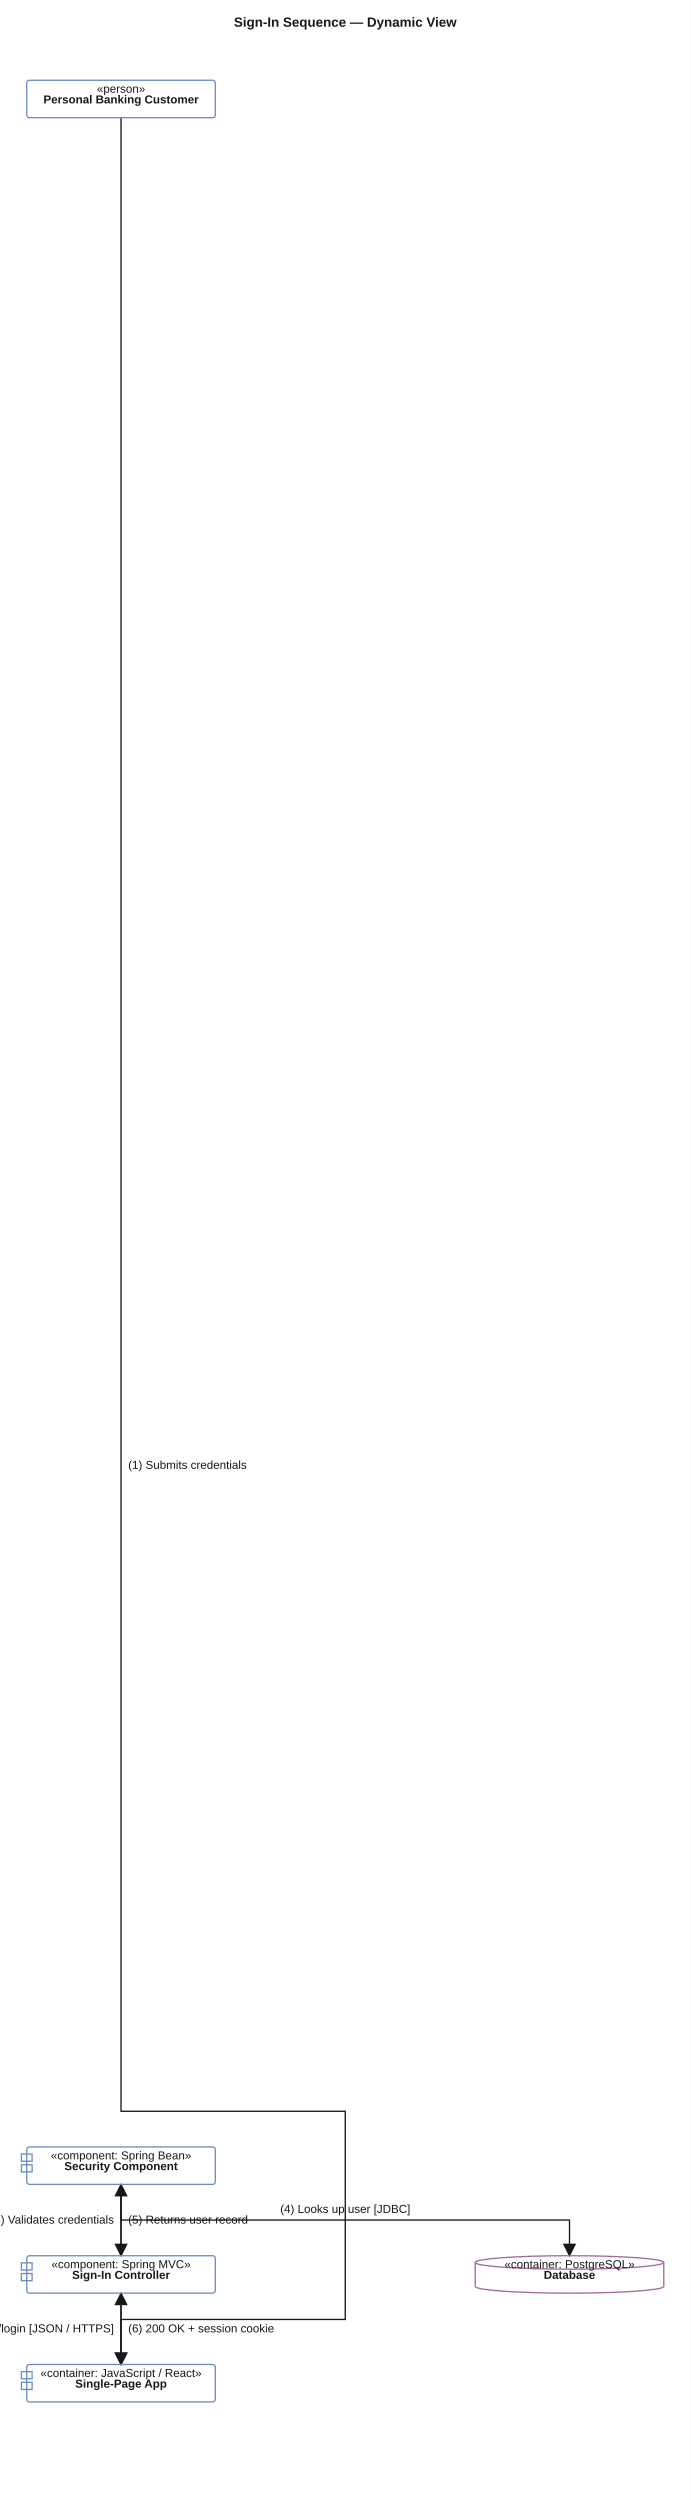
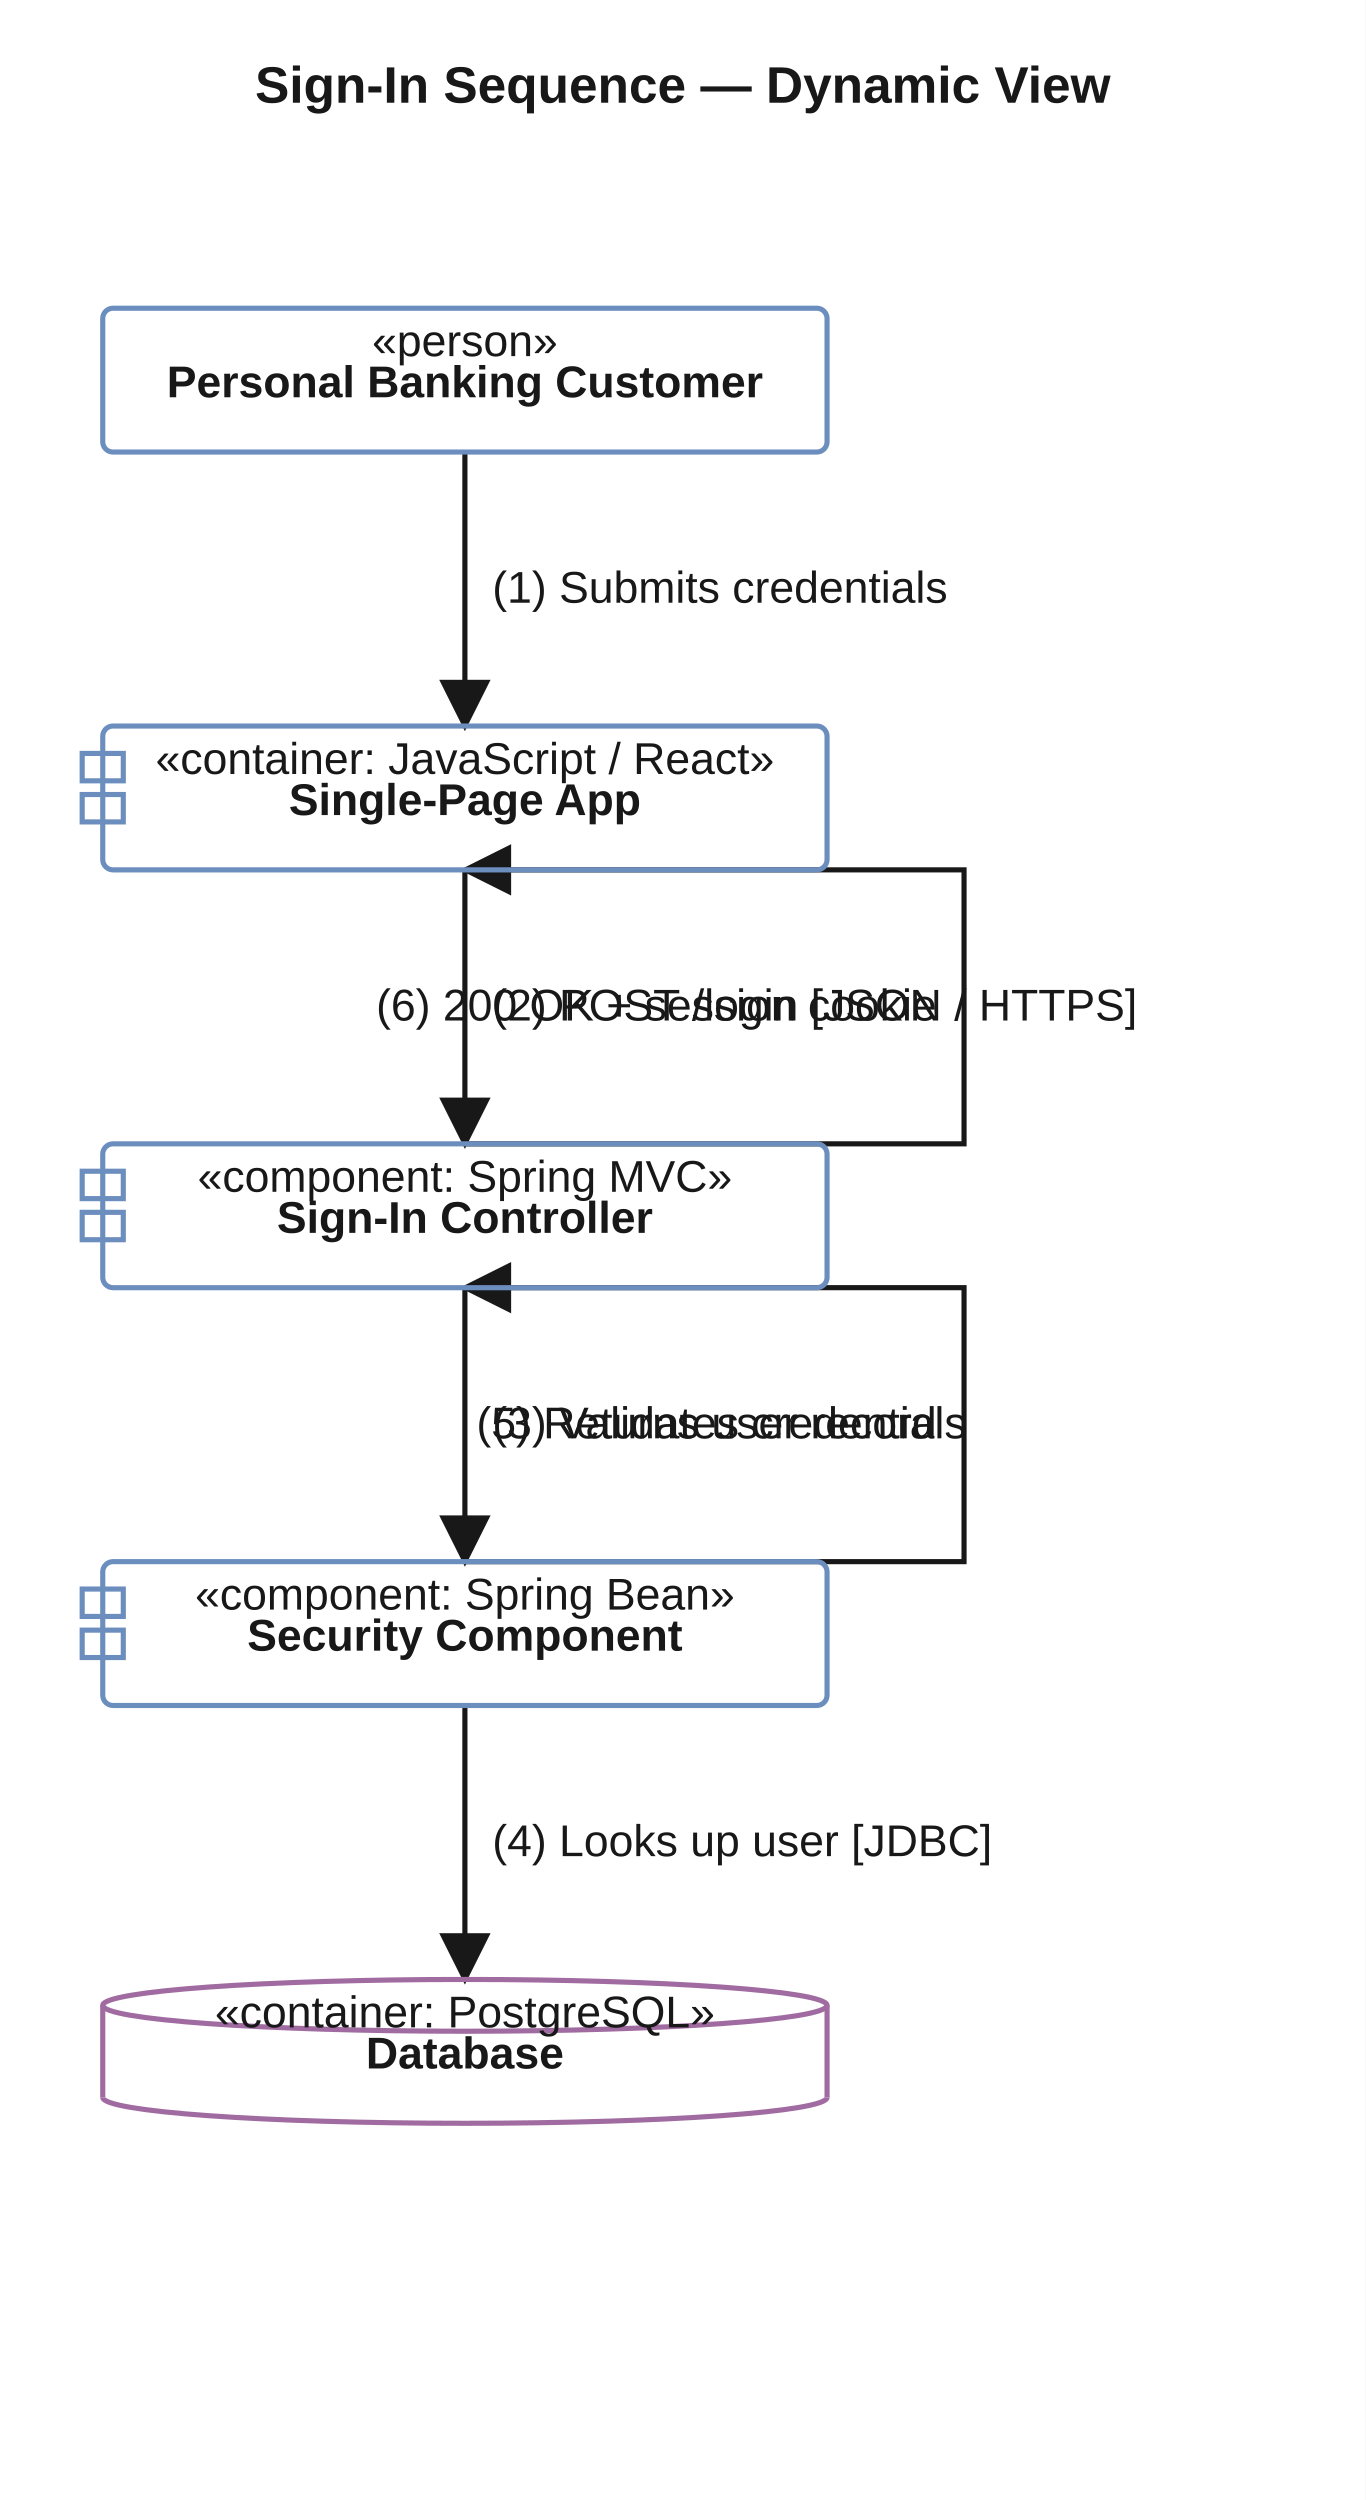
- <svg xmlns="http://www.w3.org/2000/svg" height="2804" viewBox="0 0 774.5 2804" width="774.5">
+ <svg xmlns="http://www.w3.org/2000/svg" height="730" viewBox="0 0 398.75 730" width="398.75">
  <defs>
    <marker id="arr-filled" markerHeight="12" markerWidth="12" orient="auto" refX="10" refY="5">
      <polygon fill="#181818" points="0 0, 10 5, 0 10" />
    </marker>
    <marker id="arr-hollow" markerHeight="12" markerWidth="12" orient="auto" refX="10" refY="5">
      <polygon fill="#ffffff" points="0 0, 10 5, 0 10" stroke="#181818" stroke-width="1" />
    </marker>
    <marker id="arr-diamond-f" markerHeight="12" markerWidth="12" orient="auto" refX="10" refY="5">
      <polygon fill="#181818" points="0 5, 5 0, 10 5, 5 10" />
    </marker>
    <marker id="arr-diamond-h" markerHeight="12" markerWidth="12" orient="auto" refX="10" refY="5">
      <polygon fill="#ffffff" points="0 5, 5 0, 10 5, 5 10" stroke="#181818" stroke-width="1" />
    </marker>
    <marker id="arrowhead" markerHeight="10" markerWidth="10" orient="auto" refX="9" refY="5">
      <polygon fill="#181818" points="0 0, 10 5, 0 10" />
    </marker>
    <marker id="arrowhead-open" markerHeight="10" markerWidth="10" orient="auto" refX="9" refY="5">
      <path d="M0,0 L10,5 L0,10" fill="none" stroke="#181818" stroke-width="1.5" />
    </marker>
  </defs>
  <style>
text{font-family:"Liberation Sans",Helvetica,Arial,sans-serif;font-size:13px;fill:#181818}.participant-box{fill:#dae8fc;stroke:#6c8ebf;stroke-width:1.5}.lifeline{stroke:#6c8ebf;stroke-width:1;stroke-dasharray:6,4}.activation{fill:#cce0ff;stroke:#6c8ebf;stroke-width:1}.arrow{stroke:#181818;stroke-width:1.5;fill:none}.arrow-dashed{stroke:#181818;stroke-width:1.5;fill:none;stroke-dasharray:6,3}.note-box{fill:#ffffc0;stroke:#bbbb00;stroke-width:1}.divider-line{stroke:#888888;stroke-width:1.5;stroke-dasharray:8,3}.divider-label{font-weight:bold}.title{font-size:15px;font-weight:bold}.class-line{stroke:#181818;stroke-width:1.5;fill:none}.class-line-dashed{stroke:#181818;stroke-width:1.5;fill:none;stroke-dasharray:6,3}.bg{fill:#ffffff}@media (prefers-color-scheme:dark){text{fill:#e8e8e8}.bg{fill:#1e1e1e}.arrow,.class-line{stroke:#e8e8e8}.arrow-dashed,.class-line-dashed{stroke:#e8e8e8}.divider-line{stroke:#aaaaaa}}
</style>
  <rect class="bg" fill="#ffffff" height="100%" width="100%" />
-   <text class="title" text-anchor="middle" x="387.25" y="30">
+   <text class="title" text-anchor="middle" x="199.375" y="30">
Sign-In Sequence — Dynamic View
</text>
  <g>
-     <path class="class-line" d="M135.75,132 L135.75,233 L135.75,355 L135.75,477 L135.75,599 L135.75,721 L135.75,843 L135.75,965 L135.75,1087 L135.75,1209 L135.75,1331 L135.75,1453 L135.75,1575 L135.75,1697 L135.75,1819 L135.75,1941 L135.75,2063 L135.75,2185 L135.75,2307 L135.75,2368 L387.25,2368 L387.25,2429 L387.25,2551 L387.25,2601.5 L135.75,2601.5 L135.75,2652" marker-end="url(#arrowhead)" />
-     <text font-size="11" text-anchor="start" x="143.75" y="1647.5">
+     <path class="class-line" d="M135.75,132 L135.75,212" marker-end="url(#arrowhead)" />
+     <text font-size="11" text-anchor="start" x="143.75" y="176">
(1) Submits credentials
</text>
  </g>
  <g>
-     <path class="class-line" d="M135.75,2652 L135.75,2572" marker-end="url(#arrowhead)" />
-     <text font-size="11" text-anchor="end" x="127.75" y="2616">
+     <path class="class-line" d="M135.75,254 L135.75,334" marker-end="url(#arrowhead)" />
+     <text font-size="11" text-anchor="start" x="143.75" y="298">
(2) POST /login [JSON / HTTPS]
</text>
  </g>
  <g>
-     <path class="class-line" d="M135.75,2530 L135.75,2450" marker-end="url(#arrowhead)" />
-     <text font-size="11" text-anchor="end" x="127.75" y="2494">
+     <path class="class-line" d="M135.75,376 L135.75,456" marker-end="url(#arrowhead)" />
+     <text font-size="11" text-anchor="start" x="143.75" y="420">
(3) Validates credentials
</text>
  </g>
  <g>
-     <path class="class-line" d="M135.75,2450 L135.75,2490 L638.75,2490 L638.75,2530" marker-end="url(#arrowhead)" />
-     <text font-size="11" text-anchor="middle" x="387.25" y="2482">
+     <path class="class-line" d="M135.75,498 L135.75,578" marker-end="url(#arrowhead)" />
+     <text font-size="11" text-anchor="start" x="143.75" y="542">
(4) Looks up user [JDBC]
</text>
  </g>
  <g>
-     <path class="class-line" d="M135.75,2450 L135.75,2530" marker-end="url(#arrowhead)" />
-     <text font-size="11" text-anchor="start" x="143.75" y="2494">
+     <path class="class-line" d="M135.75,456 L281.5,456 L281.5,376 L135.75,376" marker-end="url(#arrowhead)" />
+     <text font-size="11" text-anchor="end" x="273.5" y="420">
(5) Returns user record
</text>
  </g>
  <g>
-     <path class="class-line" d="M135.75,2572 L135.75,2652" marker-end="url(#arrowhead)" />
-     <text font-size="11" text-anchor="start" x="143.75" y="2616">
+     <path class="class-line" d="M135.75,334 L281.5,334 L281.5,254 L135.75,254" marker-end="url(#arrowhead)" />
+     <text font-size="11" text-anchor="end" x="273.5" y="298">
(6) 200 OK + session cookie
</text>
  </g>
  <g>
    <rect fill="none" height="42" rx="3" stroke="#6c8ebf" stroke-width="1.5" width="211.5" x="30" y="90" />
    <text fill="#555" font-size="10" text-anchor="middle" x="135.75" y="104">
«person»
</text>
    <text font-weight="bold" text-anchor="middle" x="135.75" y="116">
Personal Banking Customer
</text>
  </g>
  <g>
-     <rect fill="none" height="42" rx="3" stroke="#6c8ebf" stroke-width="1.5" width="211.5" x="30" y="2652" />
-     <text fill="#555" font-size="10" text-anchor="middle" x="135.75" y="2666">
+     <rect fill="none" height="42" rx="3" stroke="#6c8ebf" stroke-width="1.5" width="211.5" x="30" y="212" />
+     <text fill="#555" font-size="10" text-anchor="middle" x="135.75" y="226">
«container: JavaScript / React»
</text>
-     <text font-weight="bold" text-anchor="middle" x="135.75" y="2678">
+     <text font-weight="bold" text-anchor="middle" x="135.75" y="238">
Single-Page App
</text>
-     <rect fill="none" height="8" stroke="#6c8ebf" stroke-width="1.5" width="12" x="24" y="2660" />
-     <rect fill="none" height="8" stroke="#6c8ebf" stroke-width="1.5" width="12" x="24" y="2672" />
+     <rect fill="none" height="8" stroke="#6c8ebf" stroke-width="1.5" width="12" x="24" y="220" />
+     <rect fill="none" height="8" stroke="#6c8ebf" stroke-width="1.5" width="12" x="24" y="232" />
  </g>
  <g>
-     <rect fill="none" height="42" rx="3" stroke="#6c8ebf" stroke-width="1.5" width="211.5" x="30" y="2530" />
-     <text fill="#555" font-size="10" text-anchor="middle" x="135.75" y="2544">
+     <rect fill="none" height="42" rx="3" stroke="#6c8ebf" stroke-width="1.5" width="211.5" x="30" y="334" />
+     <text fill="#555" font-size="10" text-anchor="middle" x="135.75" y="348">
«component: Spring MVC»
</text>
-     <text font-weight="bold" text-anchor="middle" x="135.75" y="2556">
+     <text font-weight="bold" text-anchor="middle" x="135.75" y="360">
Sign-In Controller
</text>
-     <rect fill="none" height="8" stroke="#6c8ebf" stroke-width="1.5" width="12" x="24" y="2538" />
-     <rect fill="none" height="8" stroke="#6c8ebf" stroke-width="1.5" width="12" x="24" y="2550" />
+     <rect fill="none" height="8" stroke="#6c8ebf" stroke-width="1.5" width="12" x="24" y="342" />
+     <rect fill="none" height="8" stroke="#6c8ebf" stroke-width="1.5" width="12" x="24" y="354" />
  </g>
  <g>
-     <rect fill="none" height="42" rx="3" stroke="#6c8ebf" stroke-width="1.5" width="211.5" x="30" y="2408" />
-     <text fill="#555" font-size="10" text-anchor="middle" x="135.75" y="2422">
+     <rect fill="none" height="42" rx="3" stroke="#6c8ebf" stroke-width="1.5" width="211.5" x="30" y="456" />
+     <text fill="#555" font-size="10" text-anchor="middle" x="135.75" y="470">
«component: Spring Bean»
</text>
-     <text font-weight="bold" text-anchor="middle" x="135.75" y="2434">
+     <text font-weight="bold" text-anchor="middle" x="135.75" y="482">
Security Component
</text>
-     <rect fill="none" height="8" stroke="#6c8ebf" stroke-width="1.5" width="12" x="24" y="2416" />
-     <rect fill="none" height="8" stroke="#6c8ebf" stroke-width="1.5" width="12" x="24" y="2428" />
+     <rect fill="none" height="8" stroke="#6c8ebf" stroke-width="1.5" width="12" x="24" y="464" />
+     <rect fill="none" height="8" stroke="#6c8ebf" stroke-width="1.5" width="12" x="24" y="476" />
  </g>
  <g>
-     <line stroke="#a06ba0" stroke-width="1.5" x1="533" x2="533" y1="2537.56" y2="2564.44" />
-     <line stroke="#a06ba0" stroke-width="1.5" x1="744.5" x2="744.5" y1="2537.56" y2="2564.44" />
-     <path d="M533,2564.44 A105.75,7.56 0 0 0 744.5,2564.44" fill="none" stroke="#a06ba0" stroke-width="1.5" />
-     <ellipse cx="638.75" cy="2537.56" fill="none" rx="105.75" ry="7.56" stroke="#a06ba0" stroke-width="1.5" />
-     <text fill="#555" font-size="10" text-anchor="middle" x="638.75" y="2544">
+     <line stroke="#a06ba0" stroke-width="1.5" x1="30" x2="30" y1="585.56" y2="612.44" />
+     <line stroke="#a06ba0" stroke-width="1.5" x1="241.5" x2="241.5" y1="585.56" y2="612.44" />
+     <path d="M30,612.44 A105.75,7.56 0 0 0 241.5,612.44" fill="none" stroke="#a06ba0" stroke-width="1.5" />
+     <ellipse cx="135.75" cy="585.56" fill="none" rx="105.75" ry="7.56" stroke="#a06ba0" stroke-width="1.5" />
+     <text fill="#555" font-size="10" text-anchor="middle" x="135.75" y="592">
«container: PostgreSQL»
</text>
-     <text font-weight="bold" text-anchor="middle" x="638.75" y="2556">
+     <text font-weight="bold" text-anchor="middle" x="135.75" y="604">
Database
</text>
  </g>
</svg>
